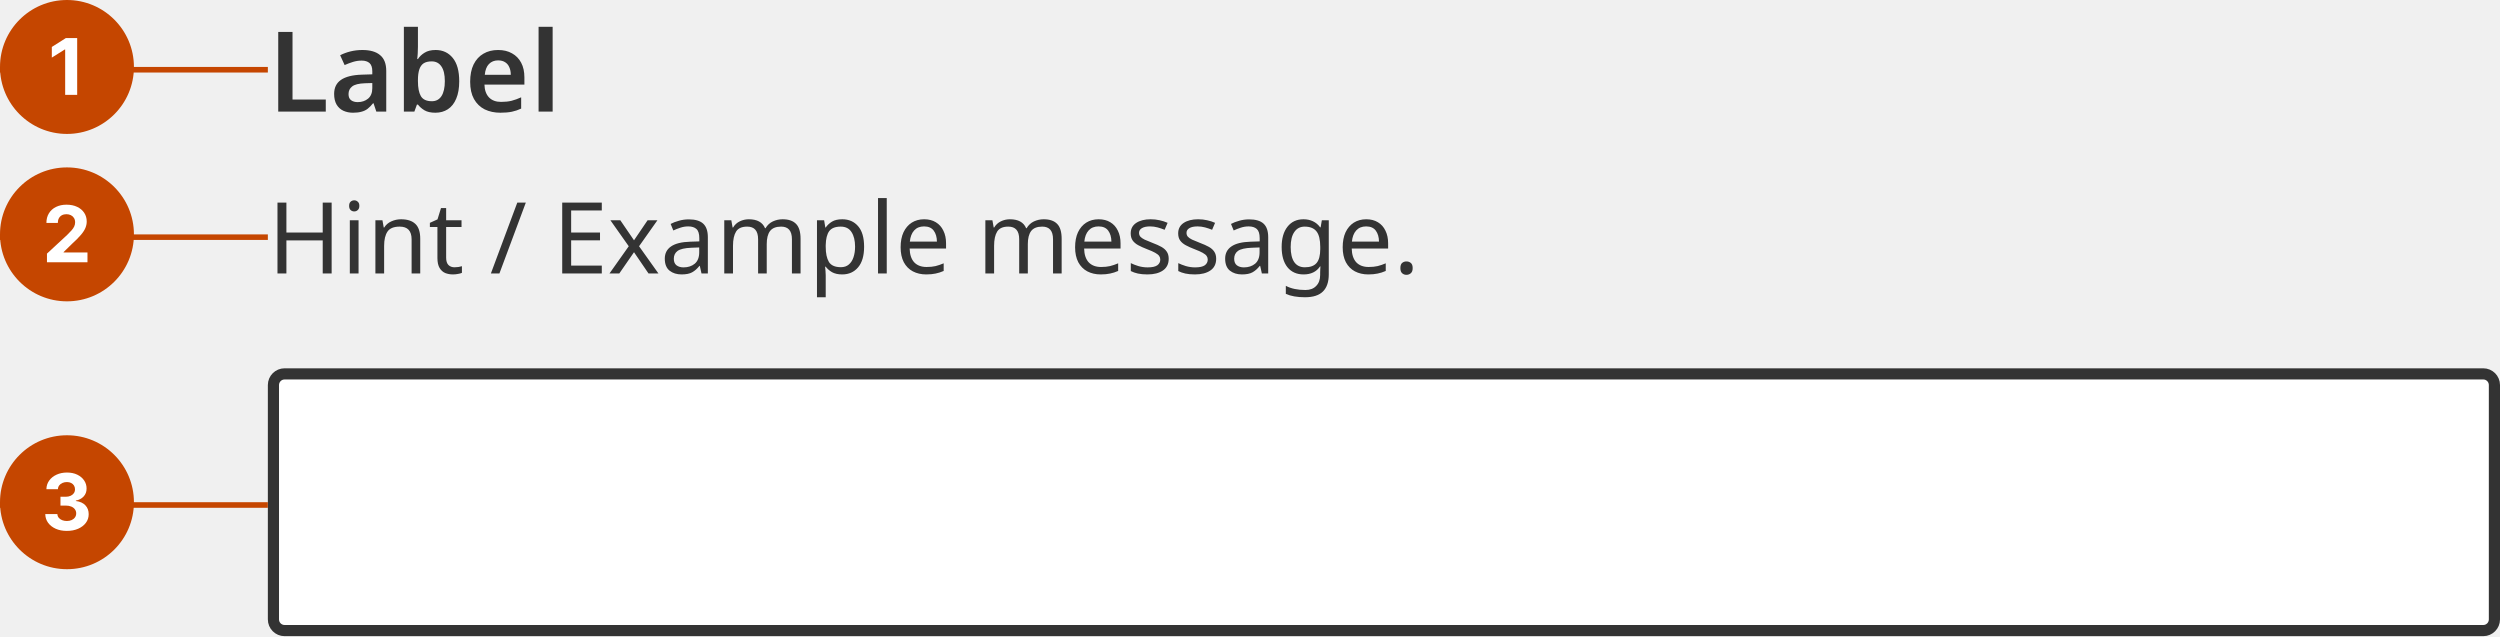
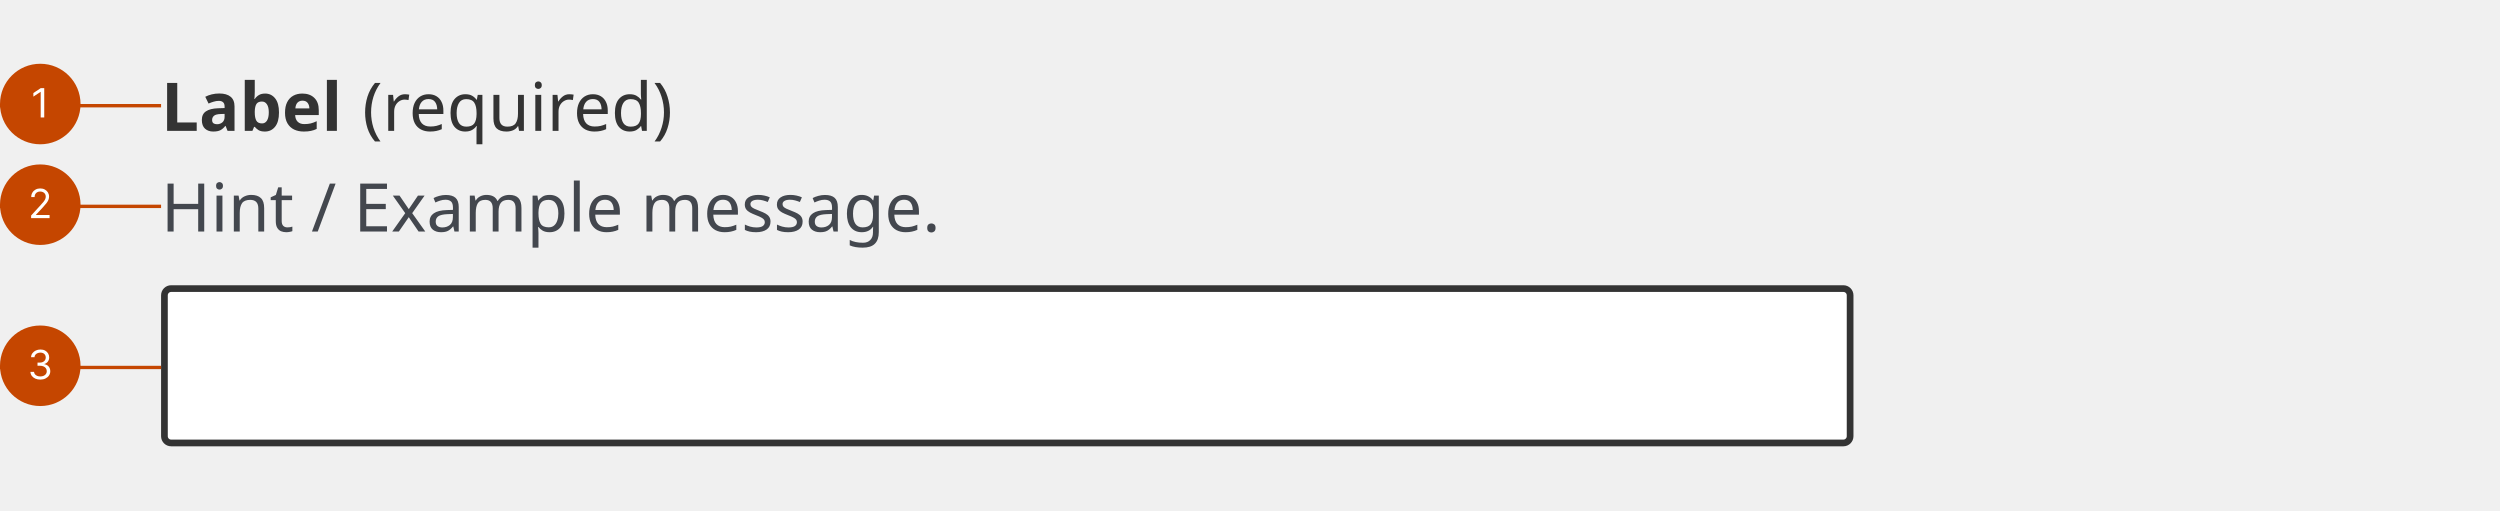
- <svg xmlns="http://www.w3.org/2000/svg" width="448" height="114" viewBox="0 0 448 114" fill="none">
-   <path d="M49.86 20V5.72H52.42V17.84H58.38V20H49.86ZM64.936 8.96C66.336 8.96 67.396 9.267 68.116 9.88C68.849 10.48 69.216 11.427 69.216 12.72V20H67.436L66.936 18.5H66.856C66.549 18.887 66.229 19.213 65.896 19.48C65.576 19.733 65.203 19.913 64.776 20.02C64.363 20.14 63.856 20.2 63.256 20.2C62.616 20.2 62.036 20.08 61.516 19.84C61.009 19.6 60.609 19.233 60.316 18.74C60.023 18.233 59.876 17.6 59.876 16.84C59.876 15.72 60.283 14.88 61.096 14.32C61.923 13.747 63.169 13.433 64.836 13.38L66.716 13.32V12.78C66.716 12.087 66.549 11.593 66.216 11.3C65.883 11.007 65.416 10.86 64.816 10.86C64.269 10.86 63.743 10.94 63.236 11.1C62.729 11.26 62.236 11.447 61.756 11.66L60.956 9.9C61.489 9.62 62.096 9.393 62.776 9.22C63.469 9.047 64.189 8.96 64.936 8.96ZM65.396 14.92C64.289 14.96 63.523 15.153 63.096 15.5C62.669 15.833 62.456 16.287 62.456 16.86C62.456 17.367 62.609 17.733 62.916 17.96C63.223 18.187 63.616 18.3 64.096 18.3C64.829 18.3 65.449 18.093 65.956 17.68C66.463 17.253 66.716 16.627 66.716 15.8V14.88L65.396 14.92ZM74.894 8.4C74.894 8.827 74.881 9.24 74.854 9.64C74.827 10.04 74.801 10.353 74.774 10.58H74.894C75.187 10.127 75.587 9.747 76.094 9.44C76.601 9.12 77.261 8.96 78.074 8.96C79.341 8.96 80.361 9.433 81.134 10.38C81.907 11.327 82.294 12.72 82.294 14.56C82.294 15.8 82.114 16.84 81.754 17.68C81.407 18.52 80.907 19.153 80.254 19.58C79.614 19.993 78.867 20.2 78.014 20.2C77.201 20.2 76.547 20.053 76.054 19.76C75.574 19.467 75.187 19.127 74.894 18.74H74.714L74.254 20H72.374V4.8H74.894V8.4ZM77.354 11C76.741 11 76.254 11.12 75.894 11.36C75.547 11.6 75.294 11.967 75.134 12.46C74.974 12.953 74.894 13.58 74.894 14.34V14.56C74.894 15.72 75.067 16.607 75.414 17.22C75.774 17.833 76.434 18.14 77.394 18.14C78.141 18.14 78.714 17.833 79.114 17.22C79.514 16.593 79.714 15.7 79.714 14.54C79.714 13.367 79.507 12.487 79.094 11.9C78.694 11.3 78.114 11 77.354 11ZM89.253 8.96C90.227 8.96 91.06 9.16 91.753 9.56C92.46 9.947 93.007 10.507 93.393 11.24C93.78 11.96 93.973 12.84 93.973 13.88V15.16H86.813C86.84 16.147 87.113 16.913 87.633 17.46C88.153 17.993 88.873 18.26 89.793 18.26C90.5 18.26 91.127 18.193 91.673 18.06C92.233 17.913 92.807 17.707 93.393 17.44V19.46C92.86 19.713 92.307 19.9 91.733 20.02C91.16 20.14 90.473 20.2 89.673 20.2C88.62 20.2 87.68 20 86.853 19.6C86.04 19.187 85.4 18.567 84.933 17.74C84.48 16.913 84.253 15.887 84.253 14.66C84.253 13.42 84.46 12.38 84.873 11.54C85.3 10.687 85.887 10.047 86.633 9.62C87.38 9.18 88.253 8.96 89.253 8.96ZM89.253 10.82C88.587 10.82 88.04 11.04 87.613 11.48C87.2 11.907 86.953 12.547 86.873 13.4H91.533C91.533 12.893 91.447 12.447 91.273 12.06C91.113 11.673 90.867 11.373 90.533 11.16C90.2 10.933 89.773 10.82 89.253 10.82ZM99.034 20H96.514V4.8H99.034V20Z" fill="#333333" />
-   <path d="M59.431 49H57.831V43.08H51.324V49H49.724V36.307H51.324V41.676H57.831V36.307H59.431V49ZM63.488 35.898C63.725 35.898 63.933 35.981 64.11 36.147C64.3 36.301 64.395 36.55 64.395 36.893C64.395 37.225 64.3 37.474 64.11 37.64C63.933 37.806 63.725 37.889 63.488 37.889C63.227 37.889 63.008 37.806 62.83 37.64C62.653 37.474 62.564 37.225 62.564 36.893C62.564 36.55 62.653 36.301 62.83 36.147C63.008 35.981 63.227 35.898 63.488 35.898ZM64.253 39.471V49H62.688V39.471H64.253ZM71.858 39.293C72.996 39.293 73.855 39.572 74.436 40.129C75.017 40.674 75.307 41.563 75.307 42.796V49H73.76V42.902C73.76 41.373 73.049 40.609 71.627 40.609C70.572 40.609 69.843 40.905 69.44 41.498C69.037 42.09 68.836 42.944 68.836 44.058V49H67.272V39.471H68.534L68.765 40.769H68.854C69.162 40.271 69.589 39.904 70.134 39.667C70.679 39.418 71.254 39.293 71.858 39.293ZM81.443 47.898C81.68 47.898 81.923 47.88 82.172 47.844C82.421 47.797 82.623 47.75 82.777 47.702V48.893C82.611 48.976 82.374 49.041 82.066 49.089C81.757 49.148 81.461 49.178 81.177 49.178C80.679 49.178 80.217 49.095 79.79 48.929C79.375 48.751 79.037 48.449 78.777 48.022C78.516 47.596 78.386 46.997 78.386 46.227V40.68H77.034V39.933L78.403 39.311L79.026 37.284H79.95V39.471H82.706V40.68H79.95V46.191C79.95 46.772 80.086 47.204 80.359 47.489C80.643 47.761 81.005 47.898 81.443 47.898ZM94.227 36.307L89.498 49H87.969L92.698 36.307H94.227ZM107.842 49H100.749V36.307H107.842V37.711H102.349V41.676H107.522V43.062H102.349V47.596H107.842V49ZM112.672 44.129L109.383 39.471H111.161L113.614 43.062L116.049 39.471H117.809L114.521 44.129L117.987 49H116.209L113.614 45.196L110.983 49H109.223L112.672 44.129ZM123.433 39.311C124.594 39.311 125.453 39.566 126.01 40.076C126.567 40.585 126.846 41.397 126.846 42.511V49H125.708L125.406 47.649H125.335C124.92 48.17 124.481 48.556 124.019 48.804C123.569 49.053 122.941 49.178 122.135 49.178C121.27 49.178 120.553 48.953 119.984 48.502C119.415 48.04 119.13 47.323 119.13 46.351C119.13 45.403 119.504 44.674 120.25 44.164C120.997 43.643 122.147 43.358 123.699 43.311L125.317 43.258V42.689C125.317 41.895 125.145 41.344 124.801 41.036C124.458 40.727 123.972 40.573 123.344 40.573C122.846 40.573 122.372 40.65 121.921 40.804C121.471 40.947 121.05 41.113 120.659 41.302L120.179 40.129C120.594 39.904 121.086 39.714 121.655 39.56C122.224 39.394 122.816 39.311 123.433 39.311ZM123.895 44.396C122.71 44.443 121.886 44.633 121.424 44.964C120.973 45.296 120.748 45.764 120.748 46.369C120.748 46.902 120.908 47.293 121.228 47.542C121.56 47.791 121.981 47.916 122.49 47.916C123.296 47.916 123.966 47.696 124.499 47.258C125.033 46.807 125.299 46.12 125.299 45.196V44.342L123.895 44.396ZM140.242 39.293C141.321 39.293 142.127 39.572 142.66 40.129C143.193 40.674 143.46 41.563 143.46 42.796V49H141.913V42.867C141.913 41.361 141.267 40.609 139.976 40.609C139.051 40.609 138.387 40.876 137.984 41.409C137.593 41.942 137.398 42.718 137.398 43.738V49H135.851V42.867C135.851 41.361 135.199 40.609 133.896 40.609C132.936 40.609 132.272 40.905 131.904 41.498C131.537 42.09 131.353 42.944 131.353 44.058V49H129.789V39.471H131.051L131.282 40.769H131.371C131.667 40.271 132.064 39.904 132.562 39.667C133.072 39.418 133.611 39.293 134.18 39.293C135.673 39.293 136.645 39.827 137.096 40.893H137.184C137.504 40.348 137.937 39.945 138.482 39.684C139.039 39.424 139.626 39.293 140.242 39.293ZM150.937 39.293C152.11 39.293 153.052 39.702 153.763 40.52C154.486 41.338 154.848 42.57 154.848 44.218C154.848 45.842 154.486 47.074 153.763 47.916C153.052 48.757 152.104 49.178 150.919 49.178C150.184 49.178 149.574 49.041 149.088 48.769C148.614 48.484 148.241 48.158 147.968 47.791H147.861C147.885 47.993 147.909 48.247 147.932 48.556C147.956 48.864 147.968 49.13 147.968 49.356V53.267H146.403V39.471H147.683L147.897 40.769H147.968C148.252 40.354 148.626 40.004 149.088 39.72C149.55 39.436 150.166 39.293 150.937 39.293ZM150.652 40.609C149.681 40.609 148.993 40.882 148.59 41.427C148.199 41.972 147.992 42.801 147.968 43.916V44.218C147.968 45.391 148.158 46.298 148.537 46.938C148.928 47.566 149.645 47.88 150.688 47.88C151.269 47.88 151.743 47.72 152.11 47.4C152.489 47.08 152.768 46.647 152.946 46.102C153.135 45.545 153.23 44.911 153.23 44.2C153.23 43.11 153.017 42.239 152.59 41.587C152.175 40.935 151.529 40.609 150.652 40.609ZM158.905 49H157.341V35.489H158.905V49ZM165.604 39.293C166.422 39.293 167.121 39.471 167.702 39.827C168.295 40.182 168.745 40.686 169.053 41.338C169.373 41.978 169.533 42.73 169.533 43.596V44.538H163.009C163.032 45.616 163.305 46.44 163.827 47.009C164.36 47.566 165.101 47.844 166.049 47.844C166.653 47.844 167.187 47.791 167.649 47.684C168.123 47.566 168.609 47.4 169.107 47.187V48.556C168.621 48.769 168.141 48.923 167.667 49.018C167.192 49.124 166.629 49.178 165.978 49.178C165.077 49.178 164.277 48.994 163.578 48.627C162.89 48.259 162.351 47.714 161.96 46.991C161.581 46.256 161.391 45.361 161.391 44.307C161.391 43.264 161.563 42.369 161.907 41.622C162.262 40.876 162.754 40.301 163.382 39.898C164.022 39.495 164.763 39.293 165.604 39.293ZM165.587 40.573C164.84 40.573 164.247 40.816 163.809 41.302C163.382 41.776 163.127 42.44 163.044 43.293H167.898C167.886 42.487 167.696 41.836 167.329 41.338C166.961 40.828 166.381 40.573 165.587 40.573ZM187.03 39.293C188.109 39.293 188.915 39.572 189.448 40.129C189.982 40.674 190.248 41.563 190.248 42.796V49H188.702V42.867C188.702 41.361 188.056 40.609 186.764 40.609C185.839 40.609 185.176 40.876 184.773 41.409C184.382 41.942 184.186 42.718 184.186 43.738V49H182.639V42.867C182.639 41.361 181.987 40.609 180.684 40.609C179.724 40.609 179.06 40.905 178.693 41.498C178.325 42.09 178.142 42.944 178.142 44.058V49H176.577V39.471H177.839L178.07 40.769H178.159C178.456 40.271 178.853 39.904 179.35 39.667C179.86 39.418 180.399 39.293 180.968 39.293C182.462 39.293 183.433 39.827 183.884 40.893H183.973C184.293 40.348 184.725 39.945 185.27 39.684C185.827 39.424 186.414 39.293 187.03 39.293ZM196.872 39.293C197.689 39.293 198.389 39.471 198.969 39.827C199.562 40.182 200.012 40.686 200.321 41.338C200.641 41.978 200.801 42.73 200.801 43.596V44.538H194.276C194.3 45.616 194.572 46.44 195.094 47.009C195.627 47.566 196.368 47.844 197.316 47.844C197.921 47.844 198.454 47.791 198.916 47.684C199.39 47.566 199.876 47.4 200.374 47.187V48.556C199.888 48.769 199.408 48.923 198.934 49.018C198.46 49.124 197.897 49.178 197.245 49.178C196.344 49.178 195.544 48.994 194.845 48.627C194.158 48.259 193.618 47.714 193.227 46.991C192.848 46.256 192.658 45.361 192.658 44.307C192.658 43.264 192.83 42.369 193.174 41.622C193.529 40.876 194.021 40.301 194.649 39.898C195.289 39.495 196.03 39.293 196.872 39.293ZM196.854 40.573C196.107 40.573 195.515 40.816 195.076 41.302C194.649 41.776 194.395 42.44 194.312 43.293H199.165C199.153 42.487 198.964 41.836 198.596 41.338C198.229 40.828 197.648 40.573 196.854 40.573ZM209.431 46.369C209.431 47.293 209.087 47.993 208.4 48.467C207.712 48.941 206.788 49.178 205.626 49.178C204.963 49.178 204.388 49.124 203.902 49.018C203.428 48.911 203.007 48.763 202.64 48.573V47.151C203.019 47.341 203.475 47.519 204.009 47.684C204.554 47.839 205.105 47.916 205.662 47.916C206.456 47.916 207.031 47.791 207.386 47.542C207.742 47.282 207.92 46.938 207.92 46.511C207.92 46.274 207.855 46.061 207.724 45.871C207.594 45.681 207.357 45.492 207.013 45.302C206.681 45.113 206.201 44.899 205.573 44.662C204.957 44.425 204.429 44.188 203.991 43.951C203.552 43.714 203.215 43.43 202.978 43.098C202.74 42.766 202.622 42.339 202.622 41.818C202.622 41.012 202.948 40.39 203.6 39.951C204.263 39.513 205.129 39.293 206.195 39.293C206.776 39.293 207.315 39.353 207.813 39.471C208.323 39.578 208.797 39.732 209.235 39.933L208.702 41.178C208.299 41.012 207.878 40.87 207.44 40.751C207.001 40.633 206.551 40.573 206.089 40.573C205.449 40.573 204.957 40.68 204.613 40.893C204.281 41.095 204.115 41.373 204.115 41.729C204.115 41.99 204.192 42.215 204.346 42.404C204.5 42.582 204.755 42.76 205.111 42.938C205.478 43.104 205.964 43.305 206.569 43.542C207.173 43.767 207.689 43.998 208.115 44.236C208.542 44.473 208.868 44.763 209.093 45.107C209.318 45.438 209.431 45.859 209.431 46.369ZM217.938 46.369C217.938 47.293 217.594 47.993 216.907 48.467C216.219 48.941 215.295 49.178 214.133 49.178C213.47 49.178 212.895 49.124 212.409 49.018C211.935 48.911 211.514 48.763 211.147 48.573V47.151C211.526 47.341 211.982 47.519 212.516 47.684C213.061 47.839 213.612 47.916 214.169 47.916C214.963 47.916 215.538 47.791 215.893 47.542C216.249 47.282 216.427 46.938 216.427 46.511C216.427 46.274 216.361 46.061 216.231 45.871C216.101 45.681 215.864 45.492 215.52 45.302C215.188 45.113 214.708 44.899 214.08 44.662C213.464 44.425 212.936 44.188 212.498 43.951C212.059 43.714 211.721 43.43 211.484 43.098C211.247 42.766 211.129 42.339 211.129 41.818C211.129 41.012 211.455 40.39 212.107 39.951C212.77 39.513 213.636 39.293 214.702 39.293C215.283 39.293 215.822 39.353 216.32 39.471C216.83 39.578 217.304 39.732 217.742 39.933L217.209 41.178C216.806 41.012 216.385 40.87 215.947 40.751C215.508 40.633 215.058 40.573 214.596 40.573C213.956 40.573 213.464 40.68 213.12 40.893C212.788 41.095 212.622 41.373 212.622 41.729C212.622 41.99 212.699 42.215 212.853 42.404C213.007 42.582 213.262 42.76 213.618 42.938C213.985 43.104 214.471 43.305 215.076 43.542C215.68 43.767 216.196 43.998 216.622 44.236C217.049 44.473 217.375 44.763 217.6 45.107C217.825 45.438 217.938 45.859 217.938 46.369ZM223.849 39.311C225.011 39.311 225.87 39.566 226.427 40.076C226.984 40.585 227.263 41.397 227.263 42.511V49H226.125L225.823 47.649H225.751C225.337 48.17 224.898 48.556 224.436 48.804C223.985 49.053 223.357 49.178 222.551 49.178C221.686 49.178 220.969 48.953 220.4 48.502C219.831 48.04 219.547 47.323 219.547 46.351C219.547 45.403 219.92 44.674 220.667 44.164C221.414 43.643 222.563 43.358 224.116 43.311L225.734 43.258V42.689C225.734 41.895 225.562 41.344 225.218 41.036C224.874 40.727 224.388 40.573 223.76 40.573C223.263 40.573 222.788 40.65 222.338 40.804C221.888 40.947 221.467 41.113 221.076 41.302L220.596 40.129C221.011 39.904 221.503 39.714 222.071 39.56C222.64 39.394 223.233 39.311 223.849 39.311ZM224.311 44.396C223.126 44.443 222.303 44.633 221.84 44.964C221.39 45.296 221.165 45.764 221.165 46.369C221.165 46.902 221.325 47.293 221.645 47.542C221.977 47.791 222.397 47.916 222.907 47.916C223.713 47.916 224.383 47.696 224.916 47.258C225.449 46.807 225.716 46.12 225.716 45.196V44.342L224.311 44.396ZM233.583 39.293C234.211 39.293 234.774 39.412 235.272 39.649C235.782 39.886 236.214 40.247 236.57 40.733H236.659L236.872 39.471H238.117V49.16C238.117 50.523 237.767 51.548 237.068 52.236C236.38 52.923 235.308 53.267 233.85 53.267C232.451 53.267 231.308 53.065 230.419 52.662V51.222C231.355 51.72 232.529 51.969 233.939 51.969C234.757 51.969 235.397 51.726 235.859 51.24C236.333 50.766 236.57 50.114 236.57 49.284V48.911C236.57 48.769 236.576 48.567 236.588 48.307C236.6 48.034 236.611 47.844 236.623 47.738H236.552C235.912 48.698 234.929 49.178 233.601 49.178C232.369 49.178 231.403 48.745 230.703 47.88C230.016 47.015 229.672 45.806 229.672 44.253C229.672 42.736 230.016 41.533 230.703 40.644C231.403 39.744 232.363 39.293 233.583 39.293ZM233.797 40.609C233.003 40.609 232.386 40.929 231.948 41.569C231.509 42.197 231.29 43.098 231.29 44.271C231.29 45.444 231.503 46.345 231.93 46.973C232.369 47.59 233.003 47.898 233.832 47.898C234.792 47.898 235.491 47.643 235.93 47.133C236.369 46.612 236.588 45.776 236.588 44.627V44.253C236.588 42.95 236.363 42.019 235.912 41.462C235.462 40.893 234.757 40.609 233.797 40.609ZM244.823 39.293C245.641 39.293 246.34 39.471 246.921 39.827C247.513 40.182 247.964 40.686 248.272 41.338C248.592 41.978 248.752 42.73 248.752 43.596V44.538H242.228C242.251 45.616 242.524 46.44 243.045 47.009C243.579 47.566 244.319 47.844 245.268 47.844C245.872 47.844 246.405 47.791 246.868 47.684C247.342 47.566 247.828 47.4 248.325 47.187V48.556C247.839 48.769 247.359 48.923 246.885 49.018C246.411 49.124 245.848 49.178 245.196 49.178C244.296 49.178 243.496 48.994 242.796 48.627C242.109 48.259 241.57 47.714 241.179 46.991C240.799 46.256 240.61 45.361 240.61 44.307C240.61 43.264 240.782 42.369 241.125 41.622C241.481 40.876 241.973 40.301 242.601 39.898C243.241 39.495 243.982 39.293 244.823 39.293ZM244.805 40.573C244.059 40.573 243.466 40.816 243.028 41.302C242.601 41.776 242.346 42.44 242.263 43.293H247.116C247.105 42.487 246.915 41.836 246.548 41.338C246.18 40.828 245.599 40.573 244.805 40.573ZM250.947 48.04C250.947 47.602 251.053 47.293 251.267 47.116C251.48 46.938 251.735 46.849 252.031 46.849C252.339 46.849 252.6 46.938 252.813 47.116C253.039 47.293 253.151 47.602 253.151 48.04C253.151 48.467 253.039 48.775 252.813 48.964C252.6 49.154 252.339 49.249 252.031 49.249C251.735 49.249 251.48 49.154 251.267 48.964C251.053 48.775 250.947 48.467 250.947 48.04Z" fill="#333333" />
-   <rect x="49" y="67" width="398" height="46" rx="2" fill="white" />
-   <rect x="49" y="67" width="398" height="46" rx="2" stroke="#333333" stroke-width="2" />
-   <g clip-path="url(#clip0_6971_17814)">
-     <rect y="42" width="48" height="1" fill="#C54600" />
-     <g clip-path="url(#clip1_6971_17814)">
-       <rect y="30" width="24" height="24" rx="12" fill="#C54600" />
-       <path d="M8.416 47V45.449L12.04 42.093C12.349 41.795 12.607 41.526 12.816 41.288C13.028 41.049 13.189 40.815 13.298 40.587C13.408 40.355 13.462 40.104 13.462 39.836C13.462 39.538 13.394 39.281 13.258 39.065C13.123 38.847 12.937 38.679 12.702 38.563C12.466 38.444 12.2 38.384 11.901 38.384C11.59 38.384 11.318 38.447 11.086 38.573C10.854 38.699 10.675 38.88 10.549 39.115C10.423 39.35 10.36 39.63 10.36 39.955H8.317C8.317 39.289 8.467 38.711 8.769 38.22C9.071 37.73 9.493 37.35 10.037 37.082C10.58 36.813 11.207 36.679 11.916 36.679C12.645 36.679 13.28 36.808 13.82 37.067C14.364 37.322 14.786 37.677 15.088 38.131C15.39 38.585 15.54 39.105 15.54 39.692C15.54 40.076 15.464 40.456 15.312 40.83C15.163 41.205 14.896 41.621 14.511 42.078C14.127 42.532 13.585 43.077 12.886 43.714L11.399 45.17V45.24H15.675V47H8.416Z" fill="white" />
+ <svg xmlns="http://www.w3.org/2000/svg" width="745" height="152" viewBox="0 0 745 152" fill="none">
+   <g clip-path="url(#clip0_19_8300)">
+     <path d="M49.8 39V24.72H52.82V36.5H58.62V39H49.8ZM65.349 27.86C66.815 27.86 67.935 28.18 68.709 28.82C69.495 29.447 69.889 30.413 69.889 31.72V39H67.809L67.229 37.52H67.149C66.682 38.107 66.189 38.533 65.669 38.8C65.149 39.067 64.435 39.2 63.529 39.2C62.555 39.2 61.749 38.92 61.109 38.36C60.469 37.787 60.149 36.913 60.149 35.74C60.149 34.58 60.555 33.727 61.369 33.18C62.182 32.62 63.402 32.313 65.029 32.26L66.929 32.2V31.72C66.929 31.147 66.775 30.727 66.469 30.46C66.175 30.193 65.762 30.06 65.229 30.06C64.695 30.06 64.175 30.14 63.669 30.3C63.162 30.447 62.655 30.633 62.149 30.86L61.169 28.84C61.755 28.533 62.402 28.293 63.109 28.12C63.829 27.947 64.575 27.86 65.349 27.86ZM65.769 33.98C64.809 34.007 64.142 34.18 63.769 34.5C63.395 34.82 63.209 35.24 63.209 35.76C63.209 36.213 63.342 36.54 63.609 36.74C63.875 36.927 64.222 37.02 64.649 37.02C65.289 37.02 65.829 36.833 66.269 36.46C66.709 36.073 66.929 35.533 66.929 34.84V33.94L65.769 33.98ZM75.919 27.34C75.919 27.753 75.906 28.16 75.879 28.56C75.852 28.96 75.826 29.273 75.799 29.5H75.919C76.212 29.047 76.606 28.667 77.099 28.36C77.592 28.04 78.232 27.88 79.019 27.88C80.246 27.88 81.239 28.36 81.999 29.32C82.759 30.267 83.139 31.667 83.139 33.52C83.139 35.387 82.752 36.8 81.979 37.76C81.206 38.72 80.192 39.2 78.939 39.2C78.139 39.2 77.506 39.06 77.039 38.78C76.586 38.487 76.212 38.16 75.919 37.8H75.719L75.219 39H72.939V23.8H75.919V27.34ZM78.059 30.26C77.286 30.26 76.739 30.5 76.419 30.98C76.112 31.46 75.946 32.193 75.919 33.18V33.5C75.919 34.553 76.072 35.367 76.379 35.94C76.699 36.5 77.272 36.78 78.099 36.78C78.712 36.78 79.199 36.5 79.559 35.94C79.919 35.367 80.099 34.547 80.099 33.48C80.099 32.413 79.912 31.613 79.539 31.08C79.179 30.533 78.686 30.26 78.059 30.26ZM90.095 27.88C91.602 27.88 92.795 28.313 93.675 29.18C94.555 30.033 94.995 31.253 94.995 32.84V34.28H87.955C87.982 35.12 88.228 35.78 88.695 36.26C89.175 36.74 89.835 36.98 90.675 36.98C91.382 36.98 92.022 36.913 92.595 36.78C93.168 36.633 93.762 36.413 94.375 36.12V38.42C93.842 38.687 93.275 38.88 92.675 39C92.088 39.133 91.375 39.2 90.535 39.2C89.442 39.2 88.475 39 87.635 38.6C86.795 38.187 86.135 37.567 85.655 36.74C85.175 35.913 84.935 34.873 84.935 33.62C84.935 32.34 85.148 31.28 85.575 30.44C86.015 29.587 86.622 28.947 87.395 28.52C88.168 28.093 89.069 27.88 90.095 27.88ZM90.115 30C89.542 30 89.062 30.187 88.675 30.56C88.302 30.933 88.082 31.513 88.015 32.3H92.195C92.182 31.633 92.008 31.087 91.675 30.66C91.342 30.22 90.822 30 90.115 30ZM100.392 39H97.412V23.8H100.392V39Z" fill="#333333" />
+     <path d="M108.8 33.52C108.8 31.893 109.033 30.327 109.5 28.82C109.98 27.3 110.727 25.933 111.74 24.72H113.4C112.467 25.973 111.76 27.353 111.28 28.86C110.813 30.367 110.58 31.913 110.58 33.5C110.58 35.047 110.813 36.567 111.28 38.06C111.76 39.54 112.46 40.907 113.38 42.16H111.74C110.727 40.987 109.98 39.66 109.5 38.18C109.033 36.687 108.8 35.133 108.8 33.52ZM120.696 28.08C120.896 28.08 121.109 28.093 121.336 28.12C121.576 28.133 121.783 28.16 121.956 28.2L121.736 29.82C121.563 29.78 121.369 29.747 121.156 29.72C120.956 29.693 120.763 29.68 120.576 29.68C120.029 29.68 119.516 29.833 119.036 30.14C118.556 30.433 118.169 30.853 117.876 31.4C117.596 31.933 117.456 32.56 117.456 33.28V39H115.696V28.28H117.136L117.336 30.24H117.416C117.763 29.653 118.209 29.147 118.756 28.72C119.303 28.293 119.949 28.08 120.696 28.08ZM127.707 28.08C128.627 28.08 129.414 28.28 130.067 28.68C130.734 29.08 131.241 29.647 131.587 30.38C131.947 31.1 132.127 31.947 132.127 32.92V33.98H124.787C124.814 35.193 125.121 36.12 125.707 36.76C126.307 37.387 127.141 37.7 128.207 37.7C128.887 37.7 129.487 37.64 130.007 37.52C130.541 37.387 131.087 37.2 131.647 36.96V38.5C131.101 38.74 130.561 38.913 130.027 39.02C129.494 39.14 128.861 39.2 128.127 39.2C127.114 39.2 126.214 38.993 125.427 38.58C124.654 38.167 124.047 37.553 123.607 36.74C123.181 35.913 122.967 34.907 122.967 33.72C122.967 32.547 123.161 31.54 123.547 30.7C123.947 29.86 124.501 29.213 125.207 28.76C125.927 28.307 126.761 28.08 127.707 28.08ZM127.687 29.52C126.847 29.52 126.181 29.793 125.687 30.34C125.207 30.873 124.921 31.62 124.827 32.58H130.287C130.274 31.673 130.061 30.94 129.647 30.38C129.234 29.807 128.581 29.52 127.687 29.52ZM141.996 39.22C141.996 38.98 142.003 38.7 142.016 38.38C142.03 38.06 142.056 37.787 142.096 37.56H141.976C141.67 38.013 141.243 38.4 140.696 38.72C140.163 39.04 139.47 39.2 138.616 39.2C137.323 39.2 136.27 38.74 135.456 37.82C134.656 36.887 134.256 35.5 134.256 33.66C134.256 31.82 134.663 30.433 135.476 29.5C136.303 28.553 137.37 28.08 138.676 28.08C139.516 28.08 140.203 28.24 140.736 28.56C141.27 28.88 141.696 29.273 142.016 29.74H142.096L142.356 28.28H143.756V43.8H141.996V39.22ZM138.956 37.74C140.063 37.74 140.843 37.44 141.296 36.84C141.763 36.227 142.003 35.293 142.016 34.04V33.68C142.016 32.32 141.79 31.293 141.336 30.6C140.883 29.893 140.076 29.54 138.916 29.54C137.956 29.54 137.243 29.92 136.776 30.68C136.31 31.427 136.076 32.433 136.076 33.7C136.076 34.967 136.31 35.96 136.776 36.68C137.256 37.387 137.983 37.74 138.956 37.74ZM156.121 28.28V39H154.681L154.421 37.58H154.341C153.994 38.14 153.514 38.553 152.901 38.82C152.288 39.073 151.634 39.2 150.941 39.2C149.648 39.2 148.674 38.893 148.021 38.28C147.368 37.653 147.041 36.66 147.041 35.3V28.28H148.821V35.18C148.821 36.887 149.614 37.74 151.201 37.74C152.388 37.74 153.208 37.407 153.661 36.74C154.128 36.073 154.361 35.113 154.361 33.86V28.28H156.121ZM160.424 24.26C160.691 24.26 160.924 24.353 161.124 24.54C161.338 24.713 161.444 24.993 161.444 25.38C161.444 25.753 161.338 26.033 161.124 26.22C160.924 26.407 160.691 26.5 160.424 26.5C160.131 26.5 159.884 26.407 159.684 26.22C159.484 26.033 159.384 25.753 159.384 25.38C159.384 24.993 159.484 24.713 159.684 24.54C159.884 24.353 160.131 24.26 160.424 24.26ZM161.284 28.28V39H159.524V28.28H161.284ZM169.68 28.08C169.88 28.08 170.094 28.093 170.32 28.12C170.56 28.133 170.767 28.16 170.94 28.2L170.72 29.82C170.547 29.78 170.354 29.747 170.14 29.72C169.94 29.693 169.747 29.68 169.56 29.68C169.014 29.68 168.5 29.833 168.02 30.14C167.54 30.433 167.154 30.853 166.86 31.4C166.58 31.933 166.44 32.56 166.44 33.28V39H164.68V28.28H166.12L166.32 30.24H166.4C166.747 29.653 167.194 29.147 167.74 28.72C168.287 28.293 168.934 28.08 169.68 28.08ZM176.692 28.08C177.612 28.08 178.398 28.28 179.052 28.68C179.718 29.08 180.225 29.647 180.572 30.38C180.932 31.1 181.112 31.947 181.112 32.92V33.98H173.772C173.798 35.193 174.105 36.12 174.692 36.76C175.292 37.387 176.125 37.7 177.192 37.7C177.872 37.7 178.472 37.64 178.992 37.52C179.525 37.387 180.072 37.2 180.632 36.96V38.5C180.085 38.74 179.545 38.913 179.012 39.02C178.478 39.14 177.845 39.2 177.112 39.2C176.098 39.2 175.198 38.993 174.412 38.58C173.638 38.167 173.032 37.553 172.592 36.74C172.165 35.913 171.952 34.907 171.952 33.72C171.952 32.547 172.145 31.54 172.532 30.7C172.932 29.86 173.485 29.213 174.192 28.76C174.912 28.307 175.745 28.08 176.692 28.08ZM176.672 29.52C175.832 29.52 175.165 29.793 174.672 30.34C174.192 30.873 173.905 31.62 173.812 32.58H179.272C179.258 31.673 179.045 30.94 178.632 30.38C178.218 29.807 177.565 29.52 176.672 29.52ZM187.641 39.2C186.307 39.2 185.241 38.74 184.441 37.82C183.641 36.887 183.241 35.5 183.241 33.66C183.241 31.82 183.641 30.433 184.441 29.5C185.254 28.553 186.327 28.08 187.661 28.08C188.487 28.08 189.161 28.233 189.681 28.54C190.214 28.847 190.647 29.22 190.981 29.66H191.101C191.087 29.487 191.061 29.233 191.021 28.9C190.994 28.553 190.981 28.28 190.981 28.08V23.8H192.741V39H191.321L191.061 37.56H190.981C190.661 38.013 190.234 38.4 189.701 38.72C189.167 39.04 188.481 39.2 187.641 39.2ZM187.921 37.74C189.054 37.74 189.847 37.433 190.301 36.82C190.767 36.193 191.001 35.253 191.001 34V33.68C191.001 32.347 190.781 31.327 190.341 30.62C189.901 29.9 189.087 29.54 187.901 29.54C186.954 29.54 186.241 29.92 185.761 30.68C185.294 31.427 185.061 32.433 185.061 33.7C185.061 34.98 185.294 35.973 185.761 36.68C186.241 37.387 186.961 37.74 187.921 37.74ZM199.645 33.52C199.645 35.133 199.405 36.687 198.925 38.18C198.459 39.66 197.719 40.987 196.705 42.16H195.065C195.985 40.907 196.679 39.54 197.145 38.06C197.625 36.567 197.865 35.047 197.865 33.5C197.865 31.913 197.625 30.367 197.145 28.86C196.679 27.353 195.979 25.973 195.045 24.72H196.705C197.719 25.933 198.459 27.3 198.925 28.82C199.405 30.327 199.645 31.893 199.645 33.52Z" fill="#333333" />
+   </g>
+   <path d="M60.86 69H59.06V62.34H51.74V69H49.94V54.72H51.74V60.76H59.06V54.72H60.86V69ZM65.424 54.26C65.691 54.26 65.924 54.353 66.124 54.54C66.338 54.713 66.444 54.993 66.444 55.38C66.444 55.753 66.338 56.033 66.124 56.22C65.924 56.407 65.691 56.5 65.424 56.5C65.131 56.5 64.884 56.407 64.684 56.22C64.484 56.033 64.384 55.753 64.384 55.38C64.384 54.993 64.484 54.713 64.684 54.54C64.884 54.353 65.131 54.26 65.424 54.26ZM66.284 58.28V69H64.524V58.28H66.284ZM74.841 58.08C76.121 58.08 77.087 58.393 77.74 59.02C78.394 59.633 78.721 60.633 78.721 62.02V69H76.981V62.14C76.981 60.42 76.18 59.56 74.581 59.56C73.394 59.56 72.574 59.893 72.121 60.56C71.667 61.227 71.441 62.187 71.441 63.44V69H69.68V58.28H71.1L71.361 59.74H71.46C71.807 59.18 72.287 58.767 72.9 58.5C73.514 58.22 74.16 58.08 74.841 58.08ZM85.624 67.76C85.89 67.76 86.164 67.74 86.444 67.7C86.724 67.647 86.95 67.593 87.124 67.54V68.88C86.937 68.973 86.67 69.047 86.324 69.1C85.977 69.167 85.644 69.2 85.324 69.2C84.764 69.2 84.244 69.107 83.764 68.92C83.297 68.72 82.917 68.38 82.624 67.9C82.33 67.42 82.184 66.747 82.184 65.88V59.64H80.664V58.8L82.204 58.1L82.904 55.82H83.944V58.28H87.044V59.64H83.944V65.84C83.944 66.493 84.097 66.98 84.404 67.3C84.724 67.607 85.13 67.76 85.624 67.76ZM100.006 54.72L94.686 69H92.966L98.286 54.72H100.006ZM115.322 69H107.342V54.72H115.322V56.3H109.142V60.76H114.962V62.32H109.142V67.42H115.322V69ZM120.756 63.52L117.056 58.28H119.056L121.816 62.32L124.556 58.28H126.536L122.836 63.52L126.736 69H124.736L121.816 64.72L118.856 69H116.876L120.756 63.52ZM132.862 58.1C134.168 58.1 135.135 58.387 135.762 58.96C136.388 59.533 136.702 60.447 136.702 61.7V69H135.422L135.082 67.48H135.002C134.535 68.067 134.042 68.5 133.522 68.78C133.015 69.06 132.308 69.2 131.402 69.2C130.428 69.2 129.622 68.947 128.982 68.44C128.342 67.92 128.022 67.113 128.022 66.02C128.022 64.953 128.442 64.133 129.282 63.56C130.122 62.973 131.415 62.653 133.162 62.6L134.982 62.54V61.9C134.982 61.007 134.788 60.387 134.402 60.04C134.015 59.693 133.468 59.52 132.762 59.52C132.202 59.52 131.668 59.607 131.162 59.78C130.655 59.94 130.182 60.127 129.742 60.34L129.202 59.02C129.668 58.767 130.222 58.553 130.862 58.38C131.502 58.193 132.168 58.1 132.862 58.1ZM133.382 63.82C132.048 63.873 131.122 64.087 130.602 64.46C130.095 64.833 129.842 65.36 129.842 66.04C129.842 66.64 130.022 67.08 130.382 67.36C130.755 67.64 131.228 67.78 131.802 67.78C132.708 67.78 133.462 67.533 134.062 67.04C134.662 66.533 134.962 65.76 134.962 64.72V63.76L133.382 63.82ZM151.773 58.08C152.986 58.08 153.893 58.393 154.493 59.02C155.093 59.633 155.393 60.633 155.393 62.02V69H153.653V62.1C153.653 60.407 152.926 59.56 151.473 59.56C150.433 59.56 149.686 59.86 149.233 60.46C148.793 61.06 148.573 61.933 148.573 63.08V69H146.833V62.1C146.833 60.407 146.099 59.56 144.633 59.56C143.553 59.56 142.806 59.893 142.393 60.56C141.979 61.227 141.773 62.187 141.773 63.44V69H140.013V58.28H141.433L141.693 59.74H141.793C142.126 59.18 142.573 58.767 143.133 58.5C143.706 58.22 144.313 58.08 144.953 58.08C146.633 58.08 147.726 58.68 148.233 59.88H148.333C148.693 59.267 149.179 58.813 149.793 58.52C150.419 58.227 151.079 58.08 151.773 58.08ZM163.804 58.08C165.124 58.08 166.184 58.54 166.984 59.46C167.797 60.38 168.204 61.767 168.204 63.62C168.204 65.447 167.797 66.833 166.984 67.78C166.184 68.727 165.117 69.2 163.784 69.2C162.957 69.2 162.271 69.047 161.724 68.74C161.191 68.42 160.771 68.053 160.464 67.64H160.344C160.371 67.867 160.397 68.153 160.424 68.5C160.451 68.847 160.464 69.147 160.464 69.4V73.8H158.704V58.28H160.144L160.384 59.74H160.464C160.784 59.273 161.204 58.88 161.724 58.56C162.244 58.24 162.937 58.08 163.804 58.08ZM163.484 59.56C162.391 59.56 161.617 59.867 161.164 60.48C160.724 61.093 160.491 62.027 160.464 63.28V63.62C160.464 64.94 160.677 65.96 161.104 66.68C161.544 67.387 162.351 67.74 163.524 67.74C164.177 67.74 164.711 67.56 165.124 67.2C165.551 66.84 165.864 66.353 166.064 65.74C166.277 65.113 166.384 64.4 166.384 63.6C166.384 62.373 166.144 61.393 165.664 60.66C165.197 59.927 164.471 59.56 163.484 59.56ZM172.769 69H171.009V53.8H172.769V69ZM180.305 58.08C181.225 58.08 182.012 58.28 182.665 58.68C183.332 59.08 183.838 59.647 184.185 60.38C184.545 61.1 184.725 61.947 184.725 62.92V63.98H177.385C177.412 65.193 177.718 66.12 178.305 66.76C178.905 67.387 179.738 67.7 180.805 67.7C181.485 67.7 182.085 67.64 182.605 67.52C183.138 67.387 183.685 67.2 184.245 66.96V68.5C183.698 68.74 183.158 68.913 182.625 69.02C182.092 69.14 181.458 69.2 180.725 69.2C179.712 69.2 178.812 68.993 178.025 68.58C177.252 68.167 176.645 67.553 176.205 66.74C175.778 65.913 175.565 64.907 175.565 63.72C175.565 62.547 175.758 61.54 176.145 60.7C176.545 59.86 177.098 59.213 177.805 58.76C178.525 58.307 179.358 58.08 180.305 58.08ZM180.285 59.52C179.445 59.52 178.778 59.793 178.285 60.34C177.805 60.873 177.518 61.62 177.425 62.58H182.885C182.872 61.673 182.658 60.94 182.245 60.38C181.832 59.807 181.178 59.52 180.285 59.52ZM204.409 58.08C205.623 58.08 206.529 58.393 207.129 59.02C207.729 59.633 208.029 60.633 208.029 62.02V69H206.289V62.1C206.289 60.407 205.563 59.56 204.109 59.56C203.069 59.56 202.323 59.86 201.869 60.46C201.429 61.06 201.209 61.933 201.209 63.08V69H199.469V62.1C199.469 60.407 198.736 59.56 197.269 59.56C196.189 59.56 195.443 59.893 195.029 60.56C194.616 61.227 194.409 62.187 194.409 63.44V69H192.649V58.28H194.069L194.329 59.74H194.429C194.763 59.18 195.209 58.767 195.769 58.5C196.343 58.22 196.949 58.08 197.589 58.08C199.269 58.08 200.363 58.68 200.869 59.88H200.969C201.329 59.267 201.816 58.813 202.429 58.52C203.056 58.227 203.716 58.08 204.409 58.08ZM215.481 58.08C216.401 58.08 217.187 58.28 217.841 58.68C218.507 59.08 219.014 59.647 219.361 60.38C219.721 61.1 219.901 61.947 219.901 62.92V63.98H212.561C212.587 65.193 212.894 66.12 213.481 66.76C214.081 67.387 214.914 67.7 215.981 67.7C216.661 67.7 217.261 67.64 217.781 67.52C218.314 67.387 218.861 67.2 219.421 66.96V68.5C218.874 68.74 218.334 68.913 217.801 69.02C217.267 69.14 216.634 69.2 215.901 69.2C214.887 69.2 213.987 68.993 213.201 68.58C212.427 68.167 211.821 67.553 211.381 66.74C210.954 65.913 210.741 64.907 210.741 63.72C210.741 62.547 210.934 61.54 211.321 60.7C211.721 59.86 212.274 59.213 212.981 58.76C213.701 58.307 214.534 58.08 215.481 58.08ZM215.461 59.52C214.621 59.52 213.954 59.793 213.461 60.34C212.981 60.873 212.694 61.62 212.601 62.58H218.061C218.047 61.673 217.834 60.94 217.421 60.38C217.007 59.807 216.354 59.52 215.461 59.52ZM229.61 66.04C229.61 67.08 229.223 67.867 228.45 68.4C227.676 68.933 226.636 69.2 225.33 69.2C224.583 69.2 223.936 69.14 223.39 69.02C222.856 68.9 222.383 68.733 221.97 68.52V66.92C222.396 67.133 222.91 67.333 223.51 67.52C224.123 67.693 224.743 67.78 225.37 67.78C226.263 67.78 226.91 67.64 227.31 67.36C227.71 67.067 227.91 66.68 227.91 66.2C227.91 65.933 227.836 65.693 227.69 65.48C227.543 65.267 227.276 65.053 226.89 64.84C226.516 64.627 225.976 64.387 225.27 64.12C224.576 63.853 223.983 63.587 223.49 63.32C222.996 63.053 222.616 62.733 222.35 62.36C222.083 61.987 221.95 61.507 221.95 60.92C221.95 60.013 222.316 59.313 223.05 58.82C223.796 58.327 224.77 58.08 225.97 58.08C226.623 58.08 227.23 58.147 227.79 58.28C228.363 58.4 228.896 58.573 229.39 58.8L228.79 60.2C228.336 60.013 227.863 59.853 227.37 59.72C226.876 59.587 226.37 59.52 225.85 59.52C225.13 59.52 224.576 59.64 224.19 59.88C223.816 60.107 223.63 60.42 223.63 60.82C223.63 61.113 223.716 61.367 223.89 61.58C224.063 61.78 224.35 61.98 224.75 62.18C225.163 62.367 225.71 62.593 226.39 62.86C227.07 63.113 227.65 63.373 228.13 63.64C228.61 63.907 228.976 64.233 229.23 64.62C229.483 64.993 229.61 65.467 229.61 66.04ZM239.18 66.04C239.18 67.08 238.793 67.867 238.02 68.4C237.247 68.933 236.207 69.2 234.9 69.2C234.153 69.2 233.507 69.14 232.96 69.02C232.427 68.9 231.953 68.733 231.54 68.52V66.92C231.967 67.133 232.48 67.333 233.08 67.52C233.693 67.693 234.313 67.78 234.94 67.78C235.833 67.78 236.48 67.64 236.88 67.36C237.28 67.067 237.48 66.68 237.48 66.2C237.48 65.933 237.407 65.693 237.26 65.48C237.113 65.267 236.847 65.053 236.46 64.84C236.087 64.627 235.547 64.387 234.84 64.12C234.147 63.853 233.553 63.587 233.06 63.32C232.567 63.053 232.187 62.733 231.92 62.36C231.653 61.987 231.52 61.507 231.52 60.92C231.52 60.013 231.887 59.313 232.62 58.82C233.367 58.327 234.34 58.08 235.54 58.08C236.193 58.08 236.8 58.147 237.36 58.28C237.933 58.4 238.467 58.573 238.96 58.8L238.36 60.2C237.907 60.013 237.433 59.853 236.94 59.72C236.447 59.587 235.94 59.52 235.42 59.52C234.7 59.52 234.147 59.64 233.76 59.88C233.387 60.107 233.2 60.42 233.2 60.82C233.2 61.113 233.287 61.367 233.46 61.58C233.633 61.78 233.92 61.98 234.32 62.18C234.733 62.367 235.28 62.593 235.96 62.86C236.64 63.113 237.22 63.373 237.7 63.64C238.18 63.907 238.547 64.233 238.8 64.62C239.053 64.993 239.18 65.467 239.18 66.04ZM245.83 58.1C247.137 58.1 248.104 58.387 248.73 58.96C249.357 59.533 249.67 60.447 249.67 61.7V69H248.39L248.05 67.48H247.97C247.504 68.067 247.01 68.5 246.49 68.78C245.984 69.06 245.277 69.2 244.37 69.2C243.397 69.2 242.59 68.947 241.95 68.44C241.31 67.92 240.99 67.113 240.99 66.02C240.99 64.953 241.41 64.133 242.25 63.56C243.09 62.973 244.384 62.653 246.13 62.6L247.95 62.54V61.9C247.95 61.007 247.757 60.387 247.37 60.04C246.984 59.693 246.437 59.52 245.73 59.52C245.17 59.52 244.637 59.607 244.13 59.78C243.624 59.94 243.15 60.127 242.71 60.34L242.17 59.02C242.637 58.767 243.19 58.553 243.83 58.38C244.47 58.193 245.137 58.1 245.83 58.1ZM246.35 63.82C245.017 63.873 244.09 64.087 243.57 64.46C243.064 64.833 242.81 65.36 242.81 66.04C242.81 66.64 242.99 67.08 243.35 67.36C243.724 67.64 244.197 67.78 244.77 67.78C245.677 67.78 246.43 67.533 247.03 67.04C247.63 66.533 247.93 65.76 247.93 64.72V63.76L246.35 63.82ZM256.781 58.08C257.488 58.08 258.121 58.213 258.681 58.48C259.255 58.747 259.741 59.153 260.141 59.7H260.241L260.481 58.28H261.881V69.18C261.881 70.713 261.488 71.867 260.701 72.64C259.928 73.413 258.721 73.8 257.081 73.8C255.508 73.8 254.221 73.573 253.221 73.12V71.5C254.275 72.06 255.595 72.34 257.181 72.34C258.101 72.34 258.821 72.067 259.341 71.52C259.875 70.987 260.141 70.253 260.141 69.32V68.9C260.141 68.74 260.148 68.513 260.161 68.22C260.175 67.913 260.188 67.7 260.201 67.58H260.121C259.401 68.66 258.295 69.2 256.801 69.2C255.415 69.2 254.328 68.713 253.541 67.74C252.768 66.767 252.381 65.407 252.381 63.66C252.381 61.953 252.768 60.6 253.541 59.6C254.328 58.587 255.408 58.08 256.781 58.08ZM257.021 59.56C256.128 59.56 255.435 59.92 254.941 60.64C254.448 61.347 254.201 62.36 254.201 63.68C254.201 65 254.441 66.013 254.921 66.72C255.415 67.413 256.128 67.76 257.061 67.76C258.141 67.76 258.928 67.473 259.421 66.9C259.915 66.313 260.161 65.373 260.161 64.08V63.66C260.161 62.193 259.908 61.147 259.401 60.52C258.895 59.88 258.101 59.56 257.021 59.56ZM269.426 58.08C270.346 58.08 271.133 58.28 271.786 58.68C272.453 59.08 272.959 59.647 273.306 60.38C273.666 61.1 273.846 61.947 273.846 62.92V63.98H266.506C266.533 65.193 266.839 66.12 267.426 66.76C268.026 67.387 268.859 67.7 269.926 67.7C270.606 67.7 271.206 67.64 271.726 67.52C272.259 67.387 272.806 67.2 273.366 66.96V68.5C272.819 68.74 272.279 68.913 271.746 69.02C271.213 69.14 270.579 69.2 269.846 69.2C268.833 69.2 267.933 68.993 267.146 68.58C266.373 68.167 265.766 67.553 265.326 66.74C264.899 65.913 264.686 64.907 264.686 63.72C264.686 62.547 264.879 61.54 265.266 60.7C265.666 59.86 266.219 59.213 266.926 58.76C267.646 58.307 268.479 58.08 269.426 58.08ZM269.406 59.52C268.566 59.52 267.899 59.793 267.406 60.34C266.926 60.873 266.639 61.62 266.546 62.58H272.006C271.993 61.673 271.779 60.94 271.366 60.38C270.953 59.807 270.299 59.52 269.406 59.52ZM276.315 67.92C276.315 67.427 276.435 67.08 276.675 66.88C276.915 66.68 277.202 66.58 277.535 66.58C277.882 66.58 278.175 66.68 278.415 66.88C278.668 67.08 278.795 67.427 278.795 67.92C278.795 68.4 278.668 68.747 278.415 68.96C278.175 69.173 277.882 69.28 277.535 69.28C277.202 69.28 276.915 69.173 276.675 68.96C276.435 68.747 276.315 68.4 276.315 67.92Z" fill="#43474E" />
+   <rect x="49" y="86" width="502.333" height="46" rx="2" fill="white" />
+   <rect x="49" y="86" width="502.333" height="46" rx="2" stroke="#333333" stroke-width="2" />
+   <g clip-path="url(#clip1_19_8300)">
+     <rect y="31" width="48" height="1" fill="#C54600" />
+     <g clip-path="url(#clip2_19_8300)">
+       <rect y="19" width="24" height="24" rx="12" fill="#C54600" />
+       <path d="M13.182 26.273V35H12.126V27.381H12.075L9.944 28.796V27.722L12.126 26.273H13.182Z" fill="white" />
    </g>
  </g>
-   <g clip-path="url(#clip2_6971_17814)">
-     <rect y="12" width="48" height="1" fill="#C54600" />
-     <g clip-path="url(#clip3_6971_17814)">
-       <rect width="24" height="24" rx="12" fill="#C54600" />
-       <path d="M13.83 6.818V17H11.678V8.862H11.618L9.286 10.323V8.414L11.807 6.818H13.83Z" fill="white" />
+   <g clip-path="url(#clip3_19_8300)">
+     <rect y="61" width="48" height="1" fill="#C54600" />
+     <g clip-path="url(#clip4_19_8300)">
+       <rect y="49" width="24" height="24" rx="12" fill="#C54600" />
+       <path d="M9.271 65V64.233L12.151 61.08C12.489 60.71 12.768 60.389 12.986 60.117C13.205 59.841 13.367 59.582 13.472 59.341C13.58 59.097 13.634 58.841 13.634 58.574C13.634 58.267 13.56 58.001 13.413 57.777C13.268 57.553 13.069 57.379 12.816 57.257C12.563 57.135 12.279 57.074 11.964 57.074C11.629 57.074 11.336 57.144 11.086 57.283C10.839 57.419 10.647 57.611 10.511 57.858C10.377 58.105 10.31 58.395 10.31 58.727H9.305C9.305 58.216 9.423 57.767 9.658 57.381C9.894 56.994 10.215 56.693 10.621 56.477C11.03 56.261 11.489 56.153 11.998 56.153C12.509 56.153 12.962 56.261 13.357 56.477C13.752 56.693 14.062 56.984 14.286 57.351C14.511 57.717 14.623 58.125 14.623 58.574C14.623 58.895 14.565 59.209 14.448 59.516C14.335 59.82 14.136 60.159 13.852 60.534C13.57 60.906 13.18 61.361 12.68 61.898L10.72 63.994V64.062H14.776V65H9.271Z" fill="white" />
    </g>
  </g>
-   <g clip-path="url(#clip4_6971_17814)">
-     <rect y="90" width="48" height="1" fill="#C54600" />
-     <g clip-path="url(#clip5_6971_17814)">
-       <rect y="78" width="24" height="24" rx="12" fill="#C54600" />
-       <path d="M11.975 95.139C11.232 95.139 10.571 95.012 9.991 94.756C9.414 94.498 8.958 94.143 8.624 93.692C8.292 93.238 8.122 92.715 8.112 92.121H10.279C10.293 92.37 10.374 92.589 10.523 92.778C10.675 92.963 10.877 93.108 11.129 93.21C11.381 93.313 11.665 93.364 11.979 93.364C12.308 93.364 12.598 93.306 12.85 93.19C13.101 93.074 13.299 92.914 13.441 92.708C13.584 92.503 13.655 92.266 13.655 91.997C13.655 91.725 13.579 91.485 13.426 91.276C13.277 91.064 13.062 90.898 12.78 90.779C12.502 90.66 12.17 90.6 11.786 90.6H10.836V89.019H11.786C12.11 89.019 12.397 88.963 12.646 88.85C12.898 88.737 13.093 88.582 13.232 88.383C13.371 88.181 13.441 87.945 13.441 87.677C13.441 87.422 13.38 87.198 13.257 87.006C13.138 86.81 12.969 86.658 12.75 86.548C12.535 86.439 12.283 86.384 11.994 86.384C11.703 86.384 11.436 86.437 11.194 86.543C10.952 86.646 10.758 86.794 10.612 86.986C10.466 87.178 10.389 87.403 10.379 87.662H8.315C8.325 87.075 8.493 86.558 8.818 86.111C9.142 85.663 9.58 85.314 10.13 85.062C10.684 84.807 11.308 84.679 12.004 84.679C12.707 84.679 13.322 84.807 13.849 85.062C14.376 85.317 14.785 85.662 15.077 86.096C15.372 86.527 15.518 87.011 15.514 87.548C15.518 88.118 15.34 88.593 14.982 88.974C14.628 89.356 14.165 89.597 13.595 89.7V89.78C14.344 89.876 14.914 90.136 15.306 90.56C15.7 90.981 15.895 91.508 15.892 92.141C15.895 92.721 15.728 93.237 15.39 93.688C15.055 94.138 14.593 94.493 14.003 94.751C13.413 95.01 12.737 95.139 11.975 95.139Z" fill="white" />
+   <g clip-path="url(#clip5_19_8300)">
+     <rect y="109" width="48" height="1" fill="#C54600" />
+     <g clip-path="url(#clip6_19_8300)">
+       <rect y="97" width="24" height="24" rx="12" fill="#C54600" />
+       <path d="M12.032 113.119C11.47 113.119 10.968 113.023 10.528 112.83C10.09 112.636 9.742 112.368 9.484 112.024C9.228 111.678 9.089 111.276 9.066 110.818H10.14C10.163 111.099 10.259 111.342 10.43 111.547C10.6 111.749 10.823 111.905 11.099 112.016C11.374 112.126 11.68 112.182 12.015 112.182C12.39 112.182 12.722 112.116 13.012 111.986C13.302 111.855 13.529 111.673 13.694 111.44C13.859 111.207 13.941 110.938 13.941 110.631C13.941 110.31 13.861 110.027 13.702 109.783C13.543 109.536 13.31 109.342 13.004 109.203C12.697 109.064 12.322 108.994 11.879 108.994H11.18V108.057H11.879C12.225 108.057 12.529 107.994 12.79 107.869C13.055 107.744 13.261 107.568 13.408 107.341C13.559 107.114 13.634 106.847 13.634 106.54C13.634 106.244 13.569 105.987 13.438 105.768C13.307 105.55 13.123 105.379 12.884 105.257C12.648 105.135 12.37 105.074 12.049 105.074C11.748 105.074 11.464 105.129 11.197 105.24C10.932 105.348 10.717 105.506 10.549 105.713C10.381 105.918 10.29 106.165 10.276 106.455H9.254C9.271 105.997 9.408 105.597 9.667 105.253C9.925 104.906 10.264 104.636 10.681 104.443C11.102 104.25 11.563 104.153 12.066 104.153C12.606 104.153 13.069 104.263 13.455 104.482C13.842 104.697 14.139 104.983 14.346 105.338C14.553 105.693 14.657 106.077 14.657 106.489C14.657 106.98 14.528 107.399 14.269 107.746C14.014 108.092 13.665 108.332 13.225 108.466V108.534C13.776 108.625 14.207 108.859 14.516 109.237C14.826 109.612 14.981 110.077 14.981 110.631C14.981 111.105 14.852 111.531 14.593 111.909C14.337 112.284 13.988 112.58 13.545 112.795C13.102 113.011 12.597 113.119 12.032 113.119Z" fill="white" />
    </g>
  </g>
  <defs>
-     <clipPath id="clip0_6971_17814">
-       <rect width="48" height="24" fill="white" transform="translate(0 30)" />
+     <clipPath id="clip0_19_8300">
+       <rect width="504.333" height="24" fill="white" transform="translate(48 19)" />
    </clipPath>
-     <clipPath id="clip1_6971_17814">
-       <rect y="30" width="24" height="24" rx="12" fill="white" />
+     <clipPath id="clip1_19_8300">
+       <rect width="48" height="24" fill="white" transform="translate(0 19)" />
    </clipPath>
-     <clipPath id="clip2_6971_17814">
-       <rect width="48" height="24" fill="white" />
+     <clipPath id="clip2_19_8300">
+       <rect y="19" width="24" height="24" rx="12" fill="white" />
    </clipPath>
-     <clipPath id="clip3_6971_17814">
-       <rect width="24" height="24" rx="12" fill="white" />
+     <clipPath id="clip3_19_8300">
+       <rect width="48" height="24" fill="white" transform="translate(0 49)" />
    </clipPath>
-     <clipPath id="clip4_6971_17814">
-       <rect width="48" height="24" fill="white" transform="translate(0 78)" />
+     <clipPath id="clip4_19_8300">
+       <rect y="49" width="24" height="24" rx="12" fill="white" />
    </clipPath>
-     <clipPath id="clip5_6971_17814">
-       <rect y="78" width="24" height="24" rx="12" fill="white" />
+     <clipPath id="clip5_19_8300">
+       <rect width="48" height="24" fill="white" transform="translate(0 97)" />
+     </clipPath>
+     <clipPath id="clip6_19_8300">
+       <rect y="97" width="24" height="24" rx="12" fill="white" />
    </clipPath>
  </defs>
</svg>
